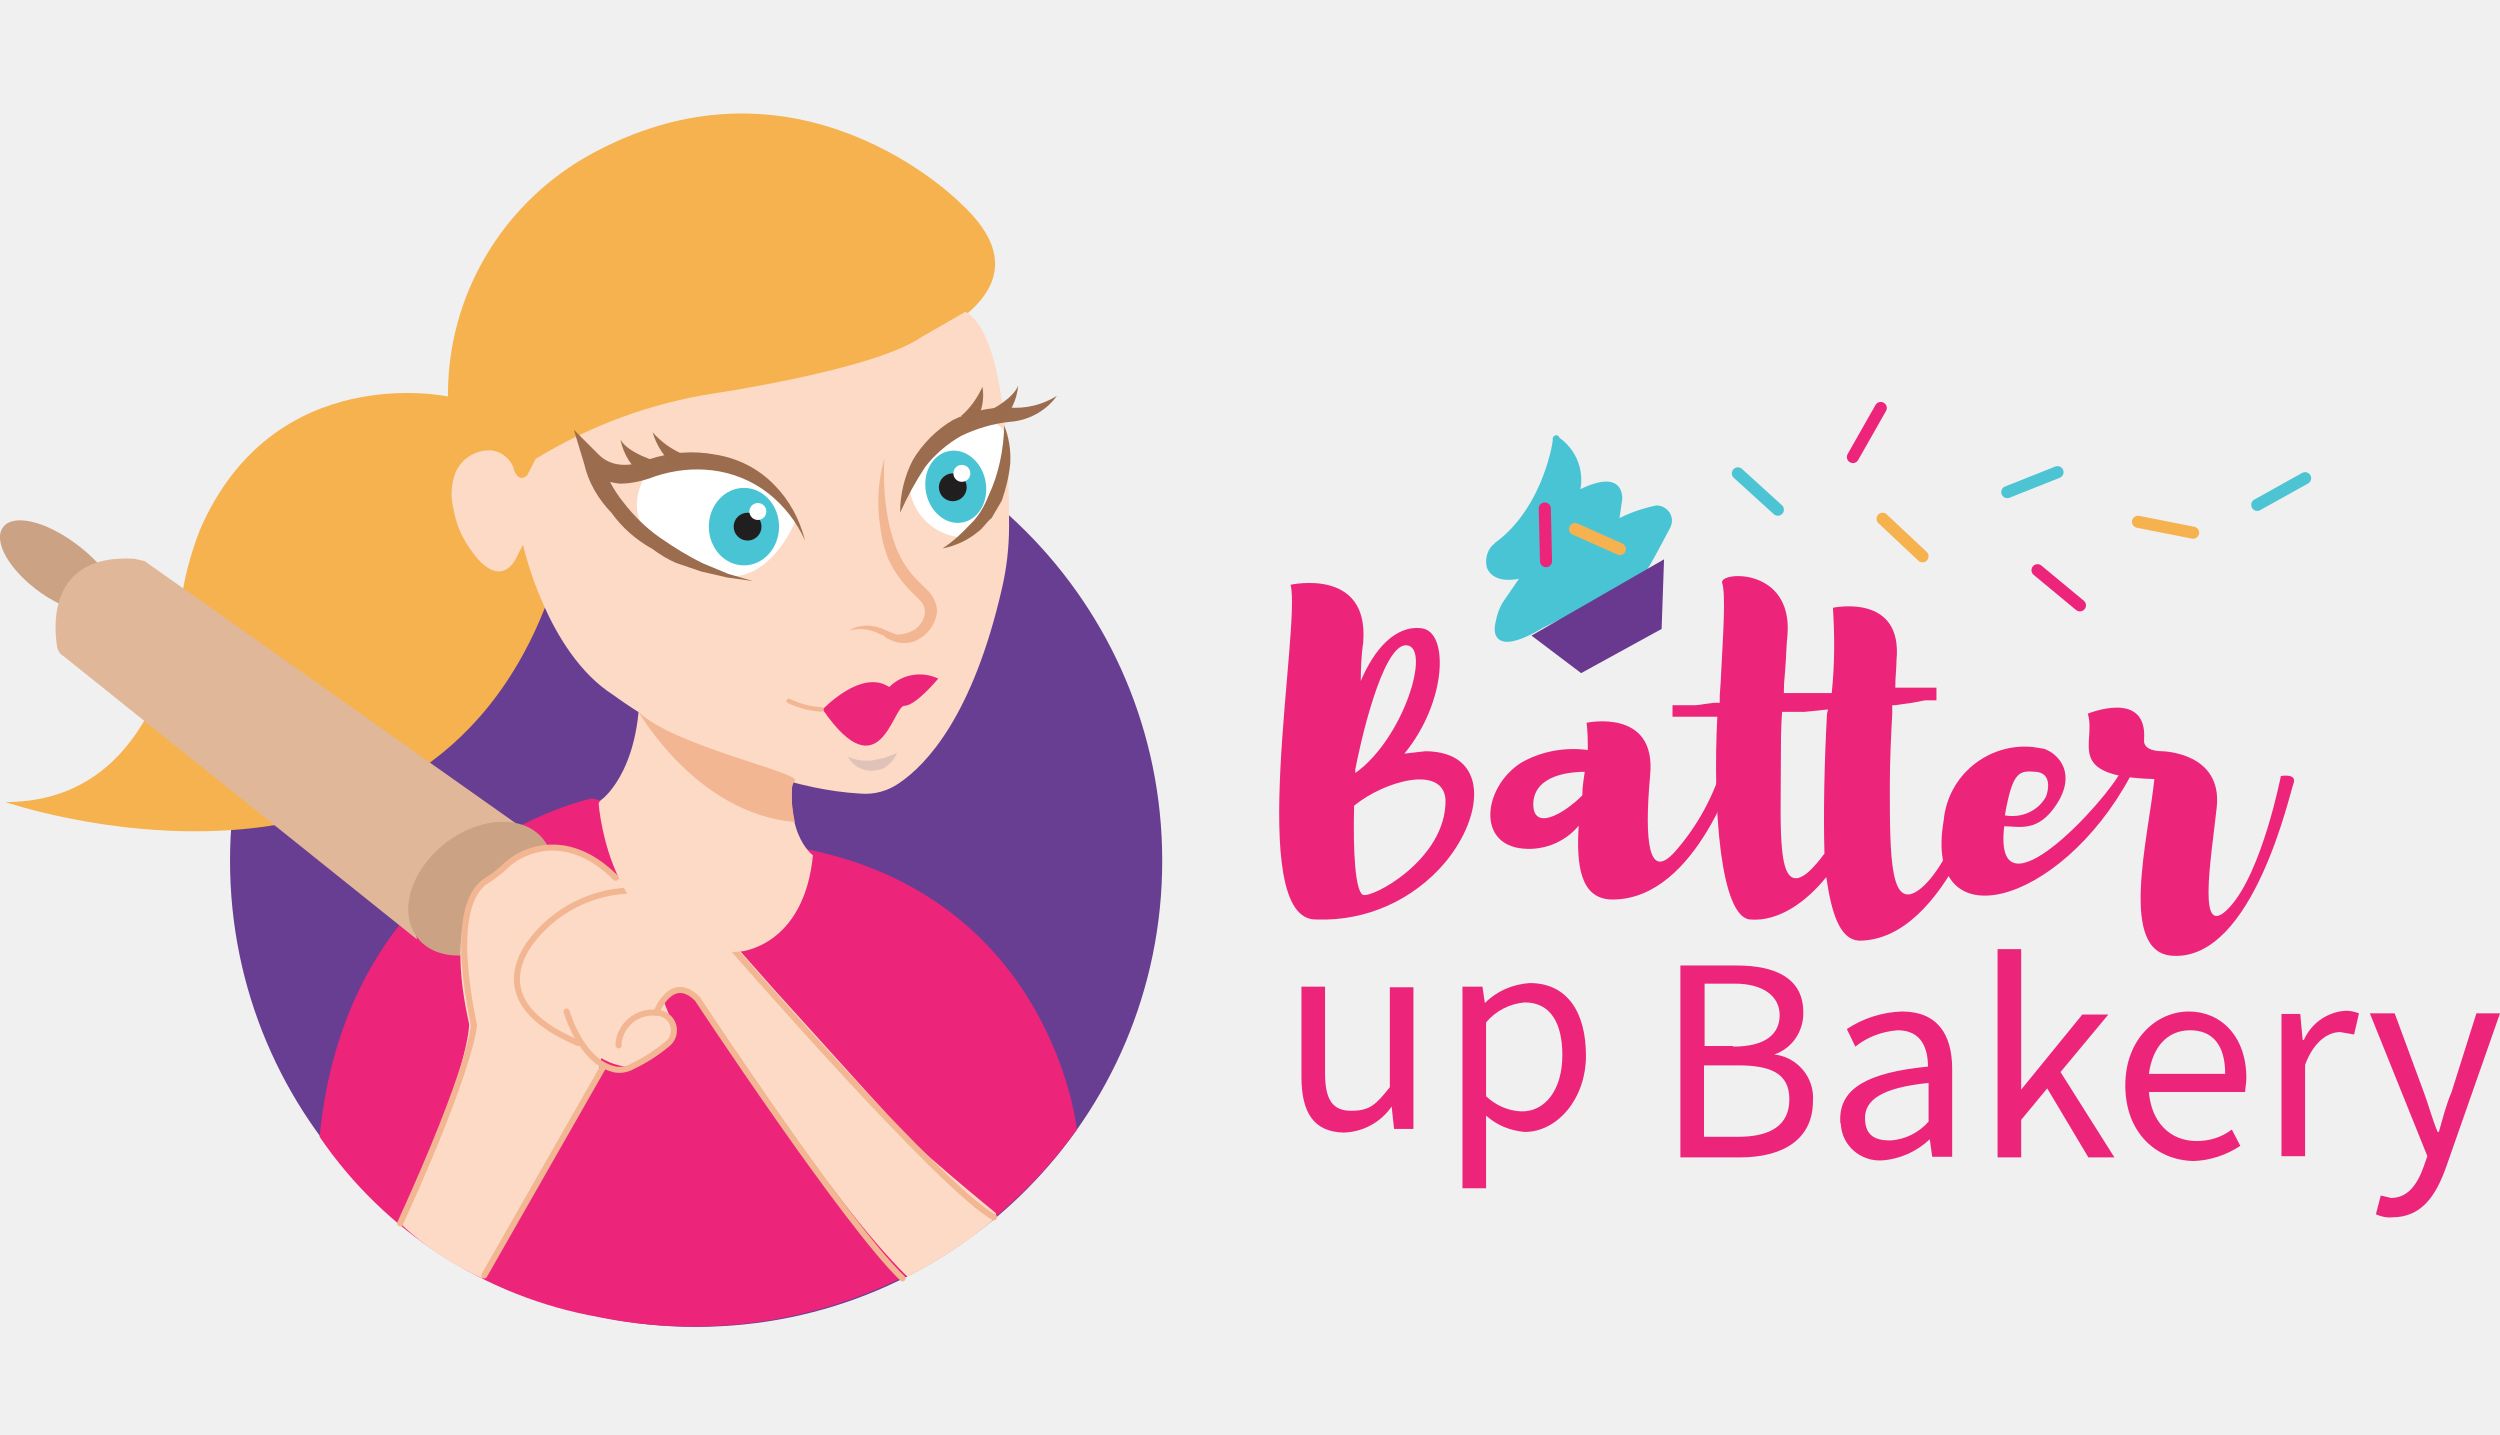
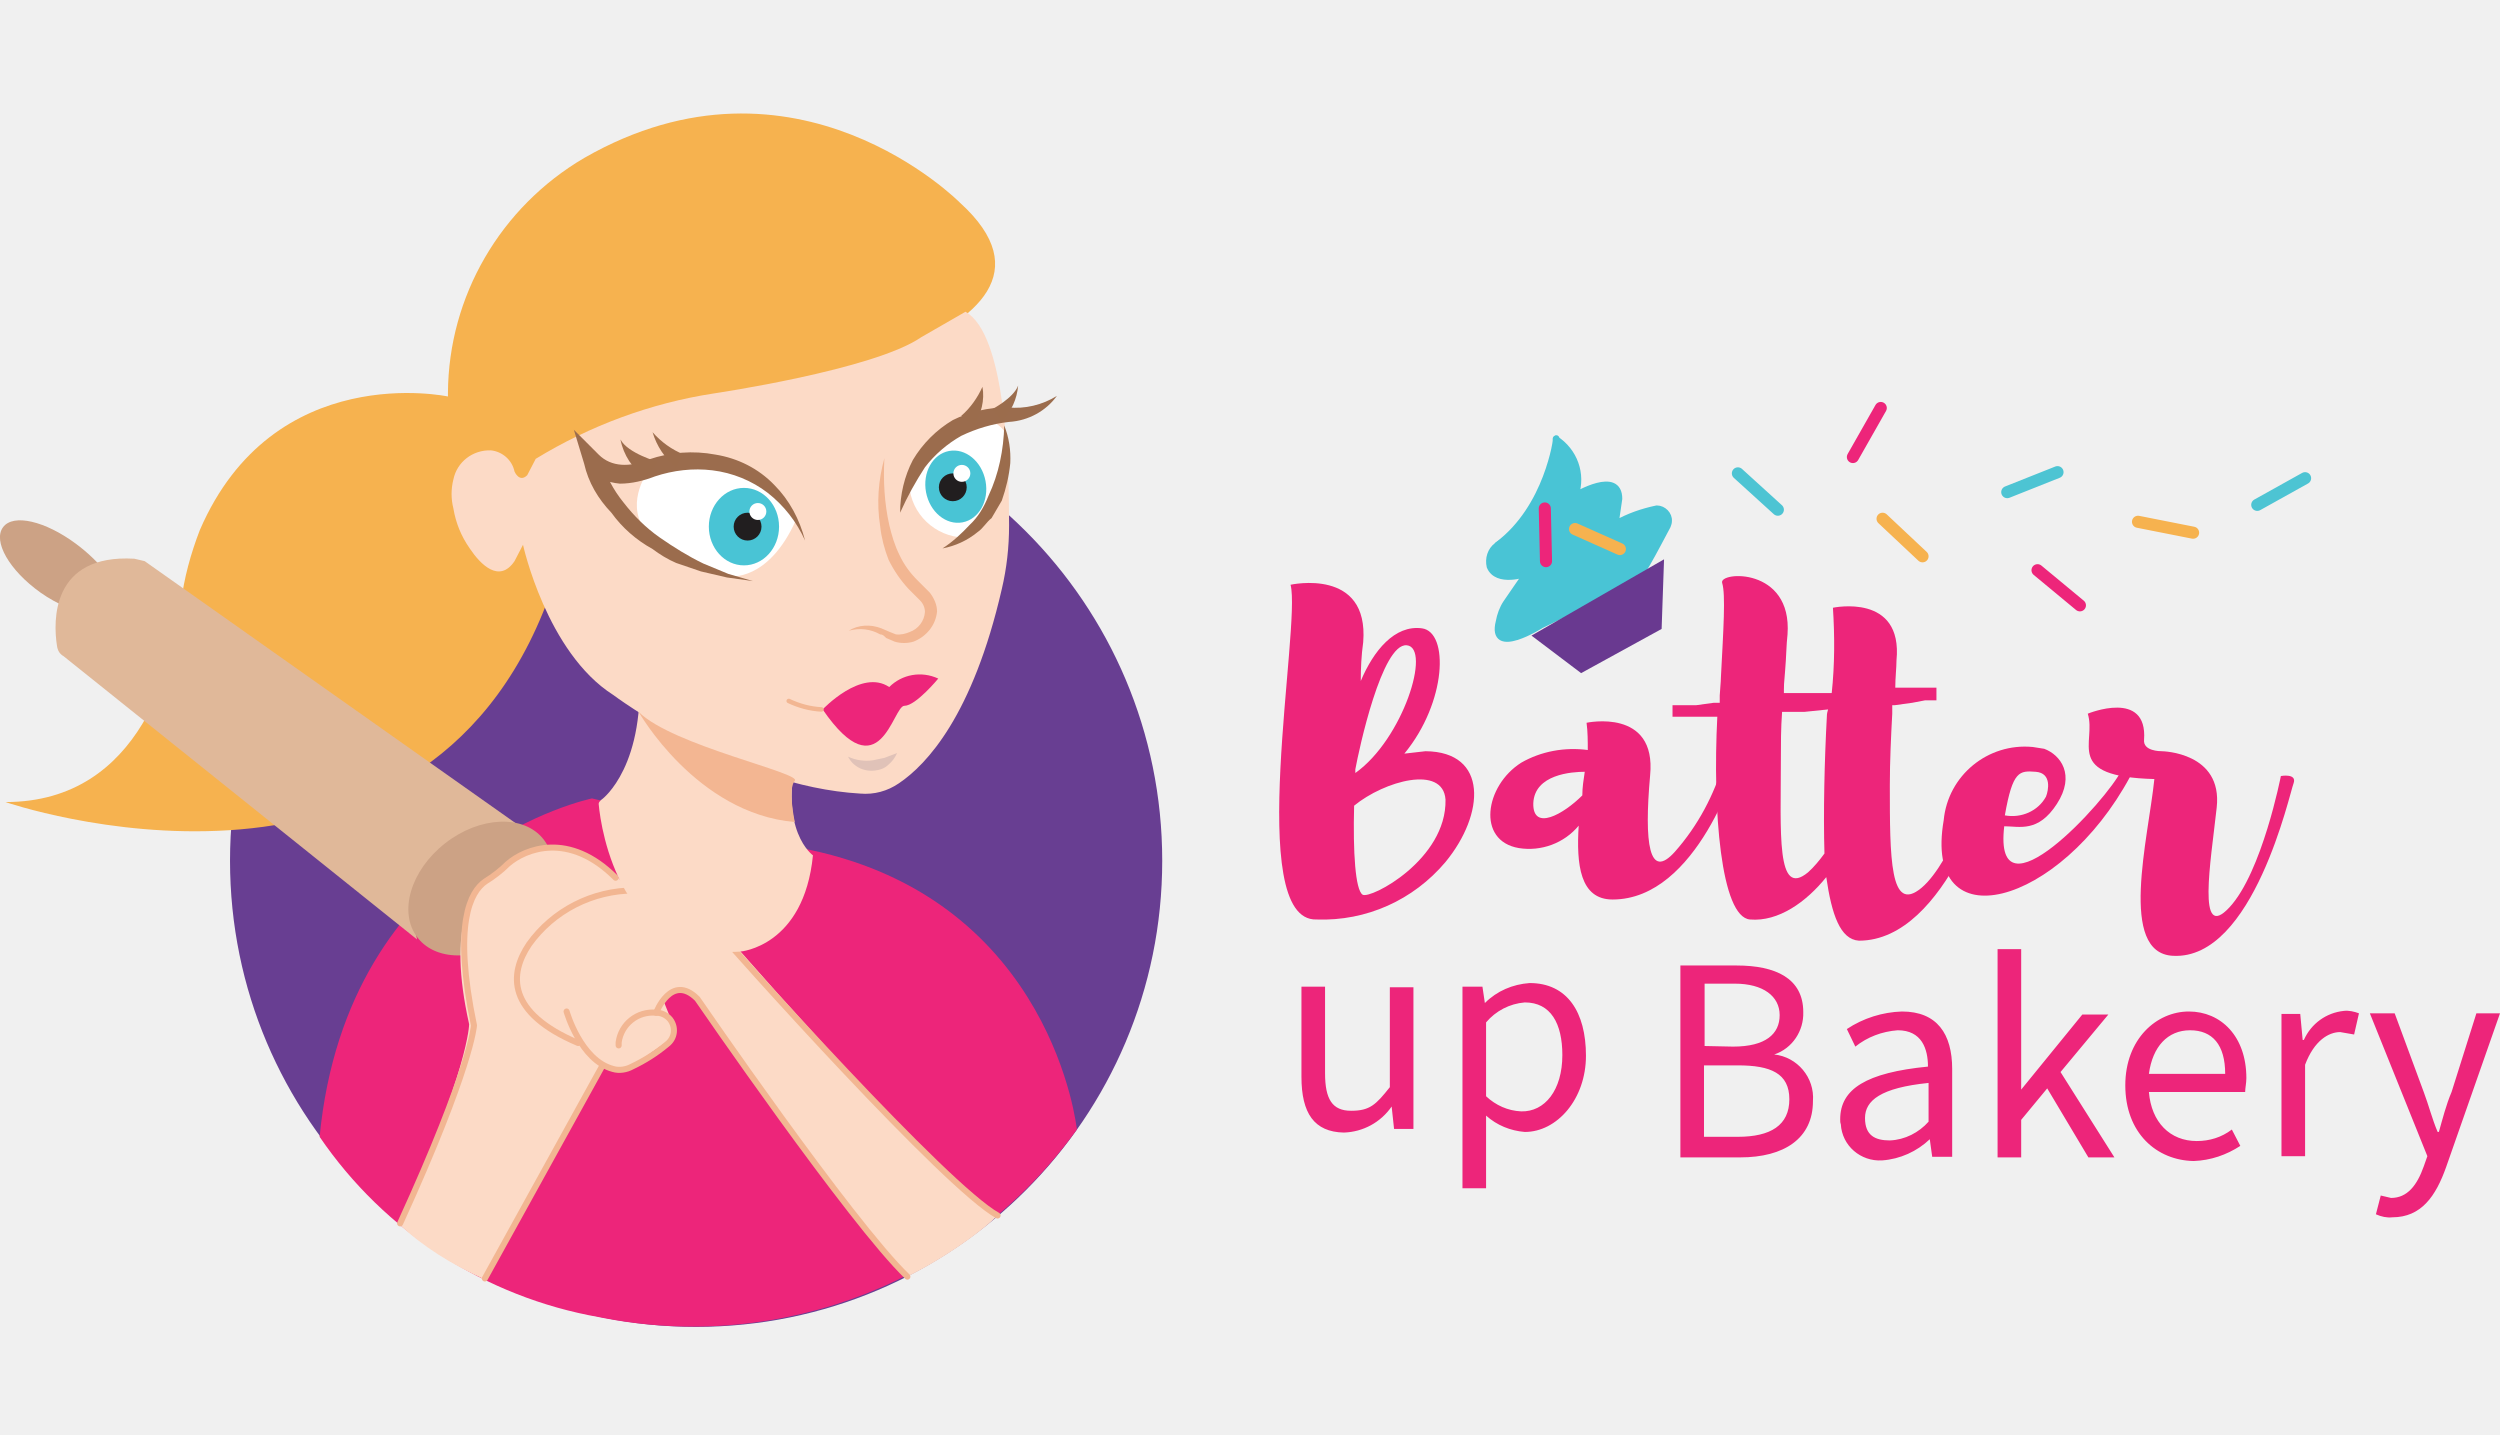
<svg xmlns="http://www.w3.org/2000/svg" version="1.1" id="Layer_1" x="0px" y="0px" viewBox="0 0 413 237" style="enable-background:new 0 0 413 237;" xml:space="preserve">
  <style type="text/css">
	.st0{fill:#CCA285;}
	.st1{fill:#683E92;}
	.st2{fill:#F6B24F;}
	.st3{fill:#ED257A;}
	.st4{fill:#FCDAC6;}
	.st5{fill:#F2B692;}
	.st6{fill:#E0B899;}
	.st7{fill:#FFFFFF;}
	.st8{fill:#E0C2B8;}
	.st9{fill:#49C4D5;}
	.st10{fill:#9B6C4D;}
	.st11{fill:#9B6C4C;}
	.st12{fill:none;stroke:#F2B692;stroke-linecap:round;stroke-linejoin:round;}
	.st13{fill:none;stroke:#F2B692;stroke-width:0.75;stroke-linecap:round;stroke-linejoin:round;}
	.st14{fill:#F3B692;}
	.st15{fill:#211E1F;}
	.st16{fill:#49C4D5;stroke:#49C4D5;stroke-linecap:round;stroke-linejoin:round;}
	.st17{fill:#693990;}
	.st18{fill:none;stroke:#4DC4D3;stroke-width:2;stroke-linecap:round;stroke-linejoin:round;}
	.st19{fill:none;stroke:#F6B24F;stroke-width:2;stroke-linecap:round;stroke-linejoin:round;}
	.st20{fill:none;stroke:#ED257A;stroke-width:2;stroke-linecap:round;stroke-linejoin:round;}
</style>
  <path class="st0" d="M11.2,100.4c-1.6-0.7-3.1-1.5-4.5-2.5c-5.2-3.7-7.9-8.5-6.2-10.8s7-1,12,2.7c1.9,1.4,3.7,3.1,5.2,5" />
  <circle class="st1" cx="115" cy="142.2" r="77" />
-   <path class="st2" d="M90.7,98.6c-21.1,57.6-89.8,33.9-89.8,33.9c22.7,0,27.9-23.4,29-32.9c0.5-4.1,1.6-8.1,3.1-12  c12.2-28.3,41-22.1,41-22.1v-0.6c0.1-16,8.7-30.7,22.5-38.8c35-20.1,62.1,7.4,62.1,7.4c25,22.7-39,32.3-39,32.3  c-23.8,2.9-31.8,15.1-31.8,15.1S90.7,98.6,90.7,98.6z" />
+   <path class="st2" d="M90.7,98.6c-21.1,57.6-89.8,33.9-89.8,33.9c22.7,0,27.9-23.4,29-32.9c0.5-4.1,1.6-8.1,3.1-12  c12.2-28.3,41-22.1,41-22.1v-0.6c0.1-16,8.7-30.7,22.5-38.8c35-20.1,62.1,7.4,62.1,7.4c25,22.7-39,32.3-39,32.3  c-23.8,2.9-31.8,15.1-31.8,15.1L90.7,98.6z" />
  <path class="st3" d="M97.8,131.9c0,0-40.4,8.3-45,55.9c10.7,15.7,27.4,26.5,46.2,29.8c30.1,6.1,61-6.1,78.9-31  c0,0-3.9-37.7-44.1-46.2" />
  <path class="st4" d="M159.5,51.5c6.6,3.7,7.2,25,7.2,35.3c0,3.6-0.4,7.1-1.2,10.5c-4.8,20.9-12.4,29-17,32.1  c-1.9,1.3-4.1,1.9-6.4,1.7c-20.7-1.2-40.8-16.3-40.8-16.3c-11-7-14.9-24.8-14.9-24.8L85,92.7c-2.5,3.7-5.6,0.6-7.4-2.1  c-1.4-2-2.3-4.2-2.7-6.6c-0.4-1.6-0.4-3.2,0-4.8c0.6-2.9,3.2-4.9,6.2-4.8c1.9,0.2,3.5,1.6,3.9,3.5c0,0,0.8,1.9,2.1,0.6l1.4-2.7  c9-5.5,19-9.2,29.4-10.8c0,0,26.5-3.9,34.3-9.3L159.5,51.5L159.5,51.5z" />
  <path class="st5" d="M146.1,75.7c-0.2,3.7,0,7.4,0.8,11c0.4,1.7,0.9,3.4,1.7,5c0.7,1.5,1.7,2.9,2.9,4.1l2.1,2.1  c0.7,0.9,1.2,2,1.2,3.1c-0.2,2.3-1.8,4.2-3.9,5c-1,0.3-2.1,0.3-3.1,0l-1.4-0.6c-0.4-0.4-0.6-0.6-1-0.6c-1.6-0.9-3.4-1.1-5.2-0.6  c1.6-1,3.6-1.1,5.4-0.4l1.4,0.6l1,0.4c0.8,0.1,1.6-0.1,2.3-0.4c1.4-0.5,2.4-1.8,2.5-3.3c0-0.7-0.3-1.4-0.8-1.9l-1.9-1.9  c-1.3-1.4-2.4-3-3.3-4.8c-0.7-1.8-1.2-3.7-1.4-5.6C144.8,83.1,145.1,79.3,146.1,75.7z" />
-   <path class="st6" d="M9.4,106.6c-0.6-3.9-1-15.1,12.8-14.3l1.7,0.4l61.3,43.3c0,0-20.5,1.9-16.3,19.2l-58.4-46.8  C9.8,108,9.5,107.4,9.4,106.6z" />
+   <path class="st6" d="M9.4,106.6c-0.6-3.9-1-15.1,12.8-14.3l1.7,0.4L85.2,136c0,0-20.5,1.9-16.3,19.2l-58.4-46.8  C9.8,108,9.5,107.4,9.4,106.6z" />
  <path class="st3" d="M135.9,117.2c0,0,6.4-6.8,11-3.7c2.1-2.1,5.3-2.7,8.1-1.4c0,0-3.7,4.5-5.6,4.5  C147.5,116.6,145.4,131,135.9,117.2z" />
-   <ellipse transform="matrix(0.788 -0.6157 0.6157 0.788 -73.5746 80.0142)" class="st0" cx="79.4" cy="146.8" rx="13.2" ry="9.5" />
+   <ellipse transform="matrix(0.788 -0.6157 0.6157 0.788 -73.5581 79.9965)" class="st0" cx="79.4" cy="146.8" rx="13.2" ry="9.5" />
  <path class="st7" d="M150.2,80.1c0.3,4.8,4.3,8.6,9.1,8.7l5.6-6.4l1.7-6.2v-3.5c-0.6-2.3-2.9-3.7-5.2-3.3  C156.5,71.5,152.6,75.3,150.2,80.1L150.2,80.1z" />
  <path class="st8" d="M140.1,125c1.3,0.6,2.7,0.8,4.1,0.6l1.9-0.4l2.1-0.8c-0.3,0.7-0.8,1.4-1.4,1.9c-0.6,0.6-1.4,0.9-2.3,1  C142.6,127.5,140.9,126.6,140.1,125L140.1,125z" />
-   <path class="st7" d="M107.2,77.6c0,0-3.9,5.2-0.8,9.7c3.1,4.5,14.1,7.9,14.1,7.9s6.4,1,11-9.3c0,0-4.5-7.2-8.5-8.1  C122.9,77.8,109,75.5,107.2,77.6L107.2,77.6z" />
+   <path class="st7" d="M107.2,77.6c0,0-3.9,5.2-0.8,9.7s14.1,7.9,14.1,7.9s6.4,1,11-9.3c0,0-4.5-7.2-8.5-8.1  C122.9,77.8,109,75.5,107.2,77.6L107.2,77.6z" />
  <ellipse class="st9" cx="122.9" cy="87" rx="5.8" ry="6.4" />
-   <ellipse transform="matrix(0.9826 -0.1857 0.1857 0.9826 -12.1922 30.7345)" class="st9" cx="157.9" cy="80.4" rx="5" ry="6" />
-   <path class="st4" d="M164.5,200.4c-4.5-3.7-17.8-14.7-18.4-16.8l-18-19.9l-13.2-14.9c0,0-9.3-3.7-17.6-0.6c0,0-16.1,6.8-10.5,16.8  c0,0,6.2,7,9.3,7c2,2.5,4.9,4.1,8.1,4.3l7.4-5.2l-1-3.3l-1-2.5c0,0,2.5-3.3,5-1.2c2.5,2.1,21.9,33.7,35.3,46.8  c3.8-1.9,7.5-4.2,11-6.8c1.3-1,2.6-2,3.7-3.1" />
-   <path class="st10" d="M148.7,84.7c0-3,0.7-6,2.1-8.7c1.6-2.7,3.9-5,6.6-6.6c2.8-1.4,5.9-2.1,9.1-2.1c2.8,0.3,5.7-0.4,8.1-1.9  c-1.8,2.5-4.7,4.1-7.9,4.3c-2.7,0.3-5.4,1.1-7.9,2.3c-2.3,1.3-4.4,3.1-6,5.2C151.3,79.5,149.9,82,148.7,84.7L148.7,84.7z M133,89.3  c-1.4-3.1-3.5-5.8-6.2-7.9c-2.6-2-5.8-3.3-9.1-3.7c-3.2-0.4-6.5,0-9.5,1c-1.8,0.7-3.8,1.2-5.8,1.2c-2.1-0.2-4.1-1-5.6-2.5l2.5-1.4  c0.8,2.6,2,4.9,3.7,7c1.7,2.2,3.7,4.2,6,5.8c2.3,1.6,4.7,3.1,7.2,4.3l4.1,1.7l4.1,1.2l-4.3-0.6l-4.3-1l-4.1-1.4  c-1.4-0.6-2.7-1.4-3.9-2.3c-2.7-1.5-5-3.5-6.8-6c-2.2-2.3-3.8-5-4.5-8.1l-1.7-5.6l4.1,4.1c2.1,2.1,5.2,2.1,8.3,0.8  c3.5-1.2,7.3-1.5,11-0.8c3.7,0.6,7.1,2.3,9.7,5C130.4,82.6,132.1,85.8,133,89.3L133,89.3z" />
+   <ellipse transform="matrix(0.9826 -0.1857 0.1857 0.9826 -12.1866 30.7192)" class="st9" cx="157.9" cy="80.4" rx="5" ry="6" />
+   <path class="st4" d="M164.5,200.4c-4.5-3.7-17.8-14.7-18.4-16.8l-18-19.9l-13.2-14.9c0,0-9.3-3.7-17.6-0.6c0,0-16.1,6.8-10.5,16.8  c0,0,6.2,7,9.3,7c2,2.5,4.9,4.1,8.1,4.3l7.4-5.2l-1-3.3l-1-2.5c0,0,2.5-3.3,5-1.2s21.9,33.7,35.3,46.8c3.8-1.9,7.5-4.2,11-6.8  c1.3-1,2.6-2,3.7-3.1" />
+   <path class="st10" d="M148.7,84.7c0-3,0.7-6,2.1-8.7c1.6-2.7,3.9-5,6.6-6.6c2.8-1.4,5.9-2.1,9.1-2.1c2.8,0.3,5.7-0.4,8.1-1.9  c-1.8,2.5-4.7,4.1-7.9,4.3c-2.7,0.3-5.4,1.1-7.9,2.3c-2.3,1.3-4.4,3.1-6,5.2C151.3,79.5,149.9,82,148.7,84.7L148.7,84.7z M133,89.3  c-1.4-3.1-3.5-5.8-6.2-7.9c-2.6-2-5.8-3.3-9.1-3.7c-3.2-0.4-6.5,0-9.5,1c-1.8,0.7-3.8,1.2-5.8,1.2c-2.1-0.2-4.1-1-5.6-2.5l2.5-1.4  c0.8,2.6,2,4.9,3.7,7c1.7,2.2,3.7,4.2,6,5.8c2.3,1.6,4.7,3.1,7.2,4.3l4.1,1.7l4.1,1.2l-4.3-0.6l-4.3-1l-4.1-1.4  c-1.4-0.6-2.7-1.4-3.9-2.3c-2.7-1.5-5-3.5-6.8-6c-2.2-2.3-3.8-5-4.5-8.1L94.8,71l4.1,4.1c2.1,2.1,5.2,2.1,8.3,0.8  c3.5-1.2,7.3-1.5,11-0.8c3.7,0.6,7.1,2.3,9.7,5C130.4,82.6,132.1,85.8,133,89.3L133,89.3z" />
  <path class="st11" d="M165.9,70.3c0.8,2,1.1,4.1,1,6.2c-0.2,2.1-0.7,4.2-1.4,6.2l-1.7,2.9c-0.8,0.6-1.4,1.7-2.3,2.3  c-1.7,1.4-3.7,2.3-5.8,2.7c1.7-1.1,3.2-2.5,4.5-3.9c1.4-1.3,2.4-3,3.1-4.8C165,78.3,165.8,74.3,165.9,70.3L165.9,70.3z" />
-   <path class="st12" d="M108.4,167.3c0,0,2.5-6.6,6.8-2.3c0,0,24.6,37.3,33.9,46.2" />
-   <path class="st4" d="M80.4,210.3l18.2-31.8l5.6-28.5c0.2-1.9-0.6-3.7-2.1-5c-7.7-7.7-14.9-4.8-17.8-2.3c-1.1,1.1-2.4,2-3.7,2.9  c-2.5,1.7-6.8,7-3.1,23.6c0,0,0.2,7.2-11.4,32.9c4,3.8,8.6,6.8,13.6,9.1" />
+   <path class="st12" d="M108.4,167.3c0,0,2.5-6.6,6.8-2.3c0,0,25.4,37,34.7,45.9" />
+   <path class="st4" d="M80.4,210.3l18.2-31.8l5.6-28.5c0.2-1.9-0.6-3.7-2.1-5c-7.7-7.7-14.9-4.8-17.8-2.3c-1.1,1.1-2.4,2-3.7,2.9  c-2.5,1.7-6.8,7-3.1,23.6c0,0,0,7.3-11.6,33c4,3.8,8.8,6.7,13.8,9" />
  <path class="st11" d="M165.5,69.5c1.6-1.5,2.5-3.6,2.7-5.8c-0.8,2.1-4.3,3.9-4.3,3.9L165.5,69.5z" />
  <path class="st12" d="M66.1,202.1c11.8-25.8,12.2-32.7,12.2-32.7c-3.5-16.8-0.6-22.1,1.9-23.8c1.3-0.8,2.6-1.8,3.7-2.9  c2.9-2.5,10.1-5.4,17.8,2.3" />
-   <path class="st11" d="M160.9,70.3c1.2-1.9,1.8-4.2,1.4-6.4c-0.8,1.8-2,3.5-3.5,4.8L160.9,70.3z M106.6,79c-2.1-1.6-3.6-3.8-4.1-6.4  c1.2,2.3,6.2,3.7,6.2,3.7S106.6,79,106.6,79z M111.7,77.2c-1.9-1.5-3.2-3.5-3.9-5.8c1.4,1.6,3.2,2.9,5.2,3.7  C113,75.1,111.7,77.2,111.7,77.2z" />
-   <path class="st12" d="M95.5,172.3c-11.8-5-11.4-11.4-8.1-16.3c4-5.6,10.5-8.9,17.4-8.9c2.5-0.2,4.9,0.2,7.2,1  c1.6,0.5,3.1,1.5,4.1,2.9c6.6,7.7,39.6,45.4,48.1,50.1" />
-   <path class="st4" d="M105.5,109.5c1.4,17-6,22.5-6,22.5s-0.6,0.4-0.6,0.8c0.4,4.5,3.7,25.8,23.4,24.4c0,0,10.5-0.8,12-15.9  c0,0-5.8-4.1-2.5-17C131.8,124.3,105.5,109.5,105.5,109.5z" />
-   <path class="st12" d="M93.6,167.1c0,0,2.3,8.1,7.7,9.5c1,0.3,2.2,0.1,3.1-0.4c2.1-1,4-2.2,5.8-3.7c1.3-1,1.5-2.8,0.5-4.1  c-0.6-0.7-1.4-1.1-2.3-1.1c-3.1-0.3-5.8,1.9-6.2,4.9v0.5 M99.8,176L80,210.7" />
+   <path class="st11" d="M160.9,70.3c1.2-1.9,1.8-4.2,1.4-6.4c-0.8,1.8-2,3.5-3.5,4.8L160.9,70.3z M106.6,79c-2.1-1.6-3.6-3.8-4.1-6.4  c1.2,2.3,6.2,3.7,6.2,3.7L106.6,79z M111.7,77.2c-1.9-1.5-3.2-3.5-3.9-5.8c1.4,1.6,3.2,2.9,5.2,3.7C113,75.1,111.7,77.2,111.7,77.2z  " />
+   <path class="st12" d="M95.5,172.3c-11.8-5-11.4-11.4-8.1-16.3c4-5.6,10.5-8.9,17.4-8.9c2.5-0.2,4.9,0.2,7.2,1  c1.6,0.5,3.1,1.5,4.1,2.9c6.6,7.7,40.2,45.1,48.7,49.8" />
+   <path class="st4" d="M105.5,109.5c1.4,17-6,22.5-6,22.5s-0.6,0.4-0.6,0.8c0.4,4.5,3.7,25.8,23.4,24.4c0,0,10.5-0.8,12-15.9  c0,0-5.8-4.1-2.5-17L105.5,109.5z" />
  <path class="st13" d="M130.3,115.8c1.7,0.8,3.5,1.3,5.4,1.4" />
  <path class="st14" d="M105.5,117.6c0,0,9.5,16.8,25.8,18.2c0,0-1.2-5.6,0-6.8C132.6,127.7,111.1,123.2,105.5,117.6z" />
  <circle class="st15" cx="123.5" cy="87" r="2.3" />
  <circle class="st7" cx="125.2" cy="84.5" r="1.4" />
  <circle class="st15" cx="157.4" cy="80.5" r="2.3" />
  <circle class="st7" cx="158.9" cy="78.2" r="1.4" />
-   <path class="st3" d="M238.8,142.4c-5.3,6.3-13.1,9.8-21.3,9.5c-12,0.4-2.5-48.5-4.3-55.3c0,0,13-2.9,12,9.5  c-0.3,2.1-0.4,4.3-0.4,6.4c2.1-5,5.6-9.3,10.1-8.7c4.5,0.6,4.1,12.2-2.9,20.7l3.5-0.4C245.9,124.2,245.3,134.5,238.8,142.4  L238.8,142.4z M238.8,132.1c-0.4-5.8-10.1-3.1-15.1,1c-0.2,7.7,0.2,13.9,1.4,14.7C226.4,148.6,239,142,238.8,132.1L238.8,132.1z   M223.9,127.1v0.6c7.9-5.6,12.6-20.7,8.5-21.1C228.3,106.2,224.5,123.8,223.9,127.1z M287.1,125.9c0,0-6.6,22.7-20.7,22.7  c-5.4,0-6-5.8-5.6-12.2c-2.4,2.9-6.2,4.3-9.9,3.7c-7-1.2-5.6-10.3,0.4-14.1c3.3-1.9,7.2-2.6,11-2.1c0-1.5,0-3-0.2-4.5  c0,0,11.6-2.5,10.5,8.7c-1,11.2-0.2,17.4,4.1,12.6c3.8-4.3,6.5-9.4,8.1-14.9h2.3L287.1,125.9z M261.4,131.4c0-1.3,0.2-2.6,0.4-3.9  c-2.1,0-8.3,0.4-8.5,5.2C253.2,137.4,258.3,134.5,261.4,131.4z" />
-   <path class="st3" d="M329.2,128.1c0,0-7.4,27.3-22.1,27.3c-3.1-0.2-4.5-4.3-5.4-10.5c-3.3,4.1-7.9,7.4-12.6,7  c-4.8-0.4-6.2-18-5.4-33.5h-7.4v-1.9h3.9l2.9-0.4h1v-1.2c0-0.4,0.2-2.3,0.2-3.1c0.4-7.7,0.8-13.6,0.2-15.5  c-0.6-1.9,11.6-2.7,10.8,8.5c-0.2,1.7-0.2,3.7-0.4,6c-0.2,2.3-0.2,2.5-0.2,3.1v0.6h7.9c0.5-4.7,0.5-9.4,0.2-14.1  c0,0,11.6-2.5,10.5,8.7c0,1.2-0.2,2.9-0.2,4.5h6.8v2.1H318l-2.1,0.4l-2.9,0.4h-0.4v1.4c-0.2,3.7-0.4,7.9-0.4,11.8  c0,12,0,21.3,5.2,17c5.2-4.3,10.1-19.4,10.1-19.4L329.2,128.1L329.2,128.1z M302,117.2l-3.9,0.4h-3.7c-0.2,2.7-0.2,5.4-0.2,7.9  c0,12-0.8,23,4.5,18.6c1-0.9,1.9-2,2.7-3.1c-0.2-6.8,0-15.3,0.4-22.7C301.8,117.9,301.9,117.5,302,117.2z" />
-   <path class="st3" d="M351.9,128.3c-11.6,21.5-34.3,27.5-30.8,7.2c0.7-7.4,7.3-12.8,14.7-12.1l1.9,0.3c2.7,1,5.2,4.3,2.1,9.1  c-3.1,4.8-6.2,3.7-8.7,3.7c-1.9,16.3,17-4.3,19.4-9.3L351.9,128.3z M331.2,134.7c2.7,0.5,5.5-0.7,6.8-3.1c0.4-1,1-3.9-1.7-4.1  C333.6,127.3,332.5,127.3,331.2,134.7L331.2,134.7z" />
-   <path class="st3" d="M378.9,129.4c-0.6,1.4-6.6,29.2-19.9,28.5c-9.1-0.4-4.1-19.4-3.1-29.2c-15.1-0.4-9.5-6-11-10.8  c0,0,9.9-4.1,9.3,4.3c-0.2,1.9,2.7,1.9,2.9,1.9c0.2,0,10.1,0.2,9.1,9.3c-1,9.1-3.3,22.3,2.1,16.5c5.4-5.8,8.5-21.7,8.5-21.7  S379.5,127.7,378.9,129.4z M277.6,159.5h9.3c6.4,0,11,2.1,11,7.7c0.1,3.1-1.8,6-4.8,7c3.8,0.4,6.7,3.8,6.4,7.7c0,6.2-4.8,9.3-12,9.3  h-9.9V159.5z M286.3,172.9c5.4,0,7.7-2.1,7.7-5.2c0-3.1-2.7-5.2-7.4-5.2h-5v10.3h4.7L286.3,172.9z M287.1,187.8  c5.4,0,8.5-1.9,8.5-6.2s-3.1-5.6-8.5-5.6h-5.6v11.8H287.1z M304,184.9c0-5,4.3-7.7,14.5-8.7c0-2.9-1-6-5-6c-2.6,0.2-5,1.1-7,2.7  l-1.4-2.9c2.7-1.8,5.9-2.8,9.1-2.9c5.8,0,8.3,3.7,8.3,9.5v14.5h-3.3l-0.4-2.9c-2.1,2-4.9,3.3-7.9,3.5c-3.5,0.2-6.6-2.4-6.8-6  C304,185.5,304,185.2,304,184.9L304,184.9z M318.6,185.3v-6.4c-7.9,0.8-10.5,2.9-10.5,5.8c0,2.9,1.7,3.7,4.1,3.7  C314.7,188.3,317,187.1,318.6,185.3z M330,156.8h3.9V180l10.1-12.4h4.3l-7.9,9.5l8.9,14.1H345l-6.8-11.4l-4.3,5.2v6.2H330L330,156.8  L330,156.8z M351.1,179.3c0-7.7,5.2-12.2,10.5-12.2c5.3,0,9.5,4.1,9.5,11c0,0.8-0.2,1.7-0.2,2.3H355c0.4,5,3.5,8.1,7.9,8.1  c2.1,0,4.1-0.6,5.8-1.9l1.4,2.7c-2.3,1.5-4.9,2.4-7.7,2.5C356.3,191.7,351.1,187.2,351.1,179.3L351.1,179.3z M367.6,177.4  c0-4.8-2.1-7.2-5.8-7.2c-3.7,0-6.2,2.7-6.8,7.2H367.6L367.6,177.4z M376.9,167.5h3.1l0.4,4.3h0.2c1.2-2.7,3.7-4.5,6.6-4.8  c0.8-0.1,1.7,0.1,2.5,0.4l-0.8,3.5l-2.3-0.4c-1.9,0-4.3,1.4-5.8,5.4V191h-3.9L376.9,167.5L376.9,167.5z M392.5,200.6l0.8-3.1  l1.7,0.4c2.7,0,4.3-2.1,5.4-5.2l0.6-1.7l-9.5-23.6h4.1l4.8,13c0.8,2.1,1.4,4.5,2.3,6.6h0.2c0.6-2.1,1.2-4.5,2.1-6.6l4.1-13h3.9  l-8.9,25.4c-1.7,4.8-4.1,8.3-8.9,8.3C394.3,201.2,393.4,201,392.5,200.6L392.5,200.6z M215,177.9V163h3.9v14.3  c0,4.3,1.2,6.2,4.3,6.2c3.1,0,4.1-1,6.4-3.9v-16.5h3.9v23.4h-3.2l-0.4-3.7c-1.8,2.6-4.7,4.2-7.9,4.3C217.1,187,215,183.9,215,177.9  L215,177.9z M241.6,163h3.3l0.4,2.7c2-2,4.6-3.1,7.4-3.3c6.2,0,9.3,4.8,9.3,12c0,7.2-4.8,12.6-10.1,12.6c-2.4-0.2-4.6-1.1-6.4-2.7  v12h-3.9L241.6,163L241.6,163z M258.1,174.3c0-5.2-1.9-8.7-6.2-8.7c-2.5,0.2-4.8,1.4-6.4,3.3v12.2c1.6,1.5,3.6,2.4,5.8,2.5  C255.2,183.7,258.1,180.1,258.1,174.3z" />
+   <path class="st4" d="M96.7,173.6c0,0,4,3.6,5.8,3.1l4.4-1.9" />
+   <path class="st3" d="M238.8,142.4c-5.3,6.3-13.1,9.8-21.3,9.5c-12,0.4-2.5-48.5-4.3-55.3c0,0,13-2.9,12,9.5  c-0.3,2.1-0.4,4.3-0.4,6.4c2.1-5,5.6-9.3,10.1-8.7c4.5,0.6,4.1,12.2-2.9,20.7l3.5-0.4C245.9,124.2,245.3,134.5,238.8,142.4  L238.8,142.4z M238.8,132.1c-0.4-5.8-10.1-3.1-15.1,1c-0.2,7.7,0.2,13.9,1.4,14.7C226.4,148.6,239,142,238.8,132.1L238.8,132.1z   M223.9,127.1v0.6c7.9-5.6,12.6-20.7,8.5-21.1C228.3,106.2,224.5,123.8,223.9,127.1z M287.1,125.9c0,0-6.6,22.7-20.7,22.7  c-5.4,0-6-5.8-5.6-12.2c-2.4,2.9-6.2,4.3-9.9,3.7c-7-1.2-5.6-10.3,0.4-14.1c3.3-1.9,7.2-2.6,11-2.1c0-1.5,0-3-0.2-4.5  c0,0,11.6-2.5,10.5,8.7c-1,11.2-0.2,17.4,4.1,12.6c3.8-4.3,6.5-9.4,8.1-14.9L287.1,125.9L287.1,125.9z M261.4,131.4  c0-1.3,0.2-2.6,0.4-3.9c-2.1,0-8.3,0.4-8.5,5.2C253.2,137.4,258.3,134.5,261.4,131.4z" />
+   <path class="st3" d="M329.2,128.1c0,0-7.4,27.3-22.1,27.3c-3.1-0.2-4.5-4.3-5.4-10.5c-3.3,4.1-7.9,7.4-12.6,7  c-4.8-0.4-6.2-18-5.4-33.5h-7.4v-1.9h3.9l2.9-0.4h1v-1.2c0-0.4,0.2-2.3,0.2-3.1c0.4-7.7,0.8-13.6,0.2-15.5  c-0.6-1.9,11.6-2.7,10.8,8.5c-0.2,1.7-0.2,3.7-0.4,6c-0.2,2.3-0.2,2.5-0.2,3.1v0.6h7.9c0.5-4.7,0.5-9.4,0.2-14.1  c0,0,11.6-2.5,10.5,8.7c0,1.2-0.2,2.9-0.2,4.5h6.8v2.1H318l-2.1,0.4l-2.9,0.4h-0.4v1.4c-0.2,3.7-0.4,7.9-0.4,11.8  c0,12,0,21.3,5.2,17s10.1-19.4,10.1-19.4L329.2,128.1L329.2,128.1z M302,117.2l-3.9,0.4h-3.7c-0.2,2.7-0.2,5.4-0.2,7.9  c0,12-0.8,23,4.5,18.6c1-0.9,1.9-2,2.7-3.1c-0.2-6.8,0-15.3,0.4-22.7C301.8,117.9,301.9,117.5,302,117.2z" />
+   <path class="st3" d="M351.9,128.3c-11.6,21.5-34.3,27.5-30.8,7.2c0.7-7.4,7.3-12.8,14.7-12.1l1.9,0.3c2.7,1,5.2,4.3,2.1,9.1  s-6.2,3.7-8.7,3.7c-1.9,16.3,17-4.3,19.4-9.3L351.9,128.3z M331.2,134.7c2.7,0.5,5.5-0.7,6.8-3.1c0.4-1,1-3.9-1.7-4.1  C333.6,127.3,332.5,127.3,331.2,134.7L331.2,134.7z" />
+   <path class="st3" d="M378.9,129.4c-0.6,1.4-6.6,29.2-19.9,28.5c-9.1-0.4-4.1-19.4-3.1-29.2c-15.1-0.4-9.5-6-11-10.8  c0,0,9.9-4.1,9.3,4.3c-0.2,1.9,2.7,1.9,2.9,1.9c0.2,0,10.1,0.2,9.1,9.3s-3.3,22.3,2.1,16.5s8.5-21.7,8.5-21.7  S379.5,127.7,378.9,129.4z M277.6,159.5h9.3c6.4,0,11,2.1,11,7.7c0.1,3.1-1.8,6-4.8,7c3.8,0.4,6.7,3.8,6.4,7.7c0,6.2-4.8,9.3-12,9.3  h-9.9V159.5z M286.3,172.9c5.4,0,7.7-2.1,7.7-5.2c0-3.1-2.7-5.2-7.4-5.2h-5v10.3L286.3,172.9L286.3,172.9z M287.1,187.8  c5.4,0,8.5-1.9,8.5-6.2s-3.1-5.6-8.5-5.6h-5.6v11.8H287.1z M304,184.9c0-5,4.3-7.7,14.5-8.7c0-2.9-1-6-5-6c-2.6,0.2-5,1.1-7,2.7  l-1.4-2.9c2.7-1.8,5.9-2.8,9.1-2.9c5.8,0,8.3,3.7,8.3,9.5v14.5h-3.3l-0.4-2.9c-2.1,2-4.9,3.3-7.9,3.5c-3.5,0.2-6.6-2.4-6.8-6  C304,185.5,304,185.2,304,184.9L304,184.9z M318.6,185.3v-6.4c-7.9,0.8-10.5,2.9-10.5,5.8c0,2.9,1.7,3.7,4.1,3.7  C314.7,188.3,317,187.1,318.6,185.3z M330,156.8h3.9V180l10.1-12.4h4.3l-7.9,9.5l8.9,14.1H345l-6.8-11.4l-4.3,5.2v6.2H330V156.8  L330,156.8z M351.1,179.3c0-7.7,5.2-12.2,10.5-12.2s9.5,4.1,9.5,11c0,0.8-0.2,1.7-0.2,2.3H355c0.4,5,3.5,8.1,7.9,8.1  c2.1,0,4.1-0.6,5.8-1.9l1.4,2.7c-2.3,1.5-4.9,2.4-7.7,2.5C356.3,191.7,351.1,187.2,351.1,179.3L351.1,179.3z M367.6,177.4  c0-4.8-2.1-7.2-5.8-7.2c-3.7,0-6.2,2.7-6.8,7.2H367.6L367.6,177.4z M376.9,167.5h3.1l0.4,4.3h0.2c1.2-2.7,3.7-4.5,6.6-4.8  c0.8-0.1,1.7,0.1,2.5,0.4l-0.8,3.5l-2.3-0.4c-1.9,0-4.3,1.4-5.8,5.4V191h-3.9L376.9,167.5L376.9,167.5z M392.5,200.6l0.8-3.1  l1.7,0.4c2.7,0,4.3-2.1,5.4-5.2l0.6-1.7l-9.5-23.6h4.1l4.8,13c0.8,2.1,1.4,4.5,2.3,6.6h0.2c0.6-2.1,1.2-4.5,2.1-6.6l4.1-13h3.9  l-8.9,25.4c-1.7,4.8-4.1,8.3-8.9,8.3C394.3,201.2,393.4,201,392.5,200.6L392.5,200.6z M215,177.9V163h3.9v14.3  c0,4.3,1.2,6.2,4.3,6.2s4.1-1,6.4-3.9v-16.5h3.9v23.4h-3.2l-0.4-3.7c-1.8,2.6-4.7,4.2-7.9,4.3C217.1,187,215,183.9,215,177.9  L215,177.9z M241.6,163h3.3l0.4,2.7c2-2,4.6-3.1,7.4-3.3c6.2,0,9.3,4.8,9.3,12s-4.8,12.6-10.1,12.6c-2.4-0.2-4.6-1.1-6.4-2.7v12  h-3.9V163L241.6,163z M258.1,174.3c0-5.2-1.9-8.7-6.2-8.7c-2.5,0.2-4.8,1.4-6.4,3.3v12.2c1.6,1.5,3.6,2.4,5.8,2.5  C255.2,183.7,258.1,180.1,258.1,174.3z" />
  <path class="st16" d="M254.6,103.3c0,0-8.5,5.4-7-0.6c0.2-1.1,0.6-2.2,1.2-3.1l3.3-4.8c0,0-4.8,1.7-6-1.2c-0.3-1.3,0.1-2.7,1.2-3.5  c3.3-2.1,10.5-8.1,9.7-17.6c3.1,2,4.5,5.8,3.3,9.3c0,0,7.2-4.3,7.2,0.6l-0.6,4.1c2.1-1.2,4.4-2,6.8-2.5c1.1,0,2.1,1,2,2.1  c0,0.3-0.1,0.5-0.2,0.8c-1.7,3.1-5.2,10.3-6.6,10.1C267.6,96.9,254.6,103.3,254.6,103.3L254.6,103.3z" />
  <path class="st17" d="M253,105l8.2,6.2l13.3-7.3l0.4-11.5L253,105z" />
  <path class="st16" d="M257.1,72.4c0,0-1.4,11.4-9.7,17.6h6.2l5.8-11" />
  <path class="st18" d="M287.1,78.2l6.6,6 M380.8,79l-7.9,4.4" />
  <path class="st19" d="M353.2,86.2l9.1,1.8" />
  <path class="st20" d="M306.1,75.5l4.6-8.1 M336.6,94.2l7,5.8" />
  <path class="st19" d="M267.6,90.7l-7.4-3.3 M311,85.7l6.6,6.2" />
  <path class="st20" d="M255.2,84l0.2,8.7" />
  <path class="st18" d="M331.6,81.3l8.3-3.3" />
+   <path class="st12" d="M93.6,167.1c0,0,2.3,8.1,7.7,9.5c1,0.3,2.2,0.1,3.1-0.4c2.1-1,4-2.2,5.8-3.7c1.3-1,1.5-2.8,0.5-4.1  c-0.6-0.7-1.4-1.1-2.3-1.1c-3.1-0.3-5.8,1.9-6.2,4.9v0.5 M99.6,175.9l-19.5,35.3" />
</svg>
